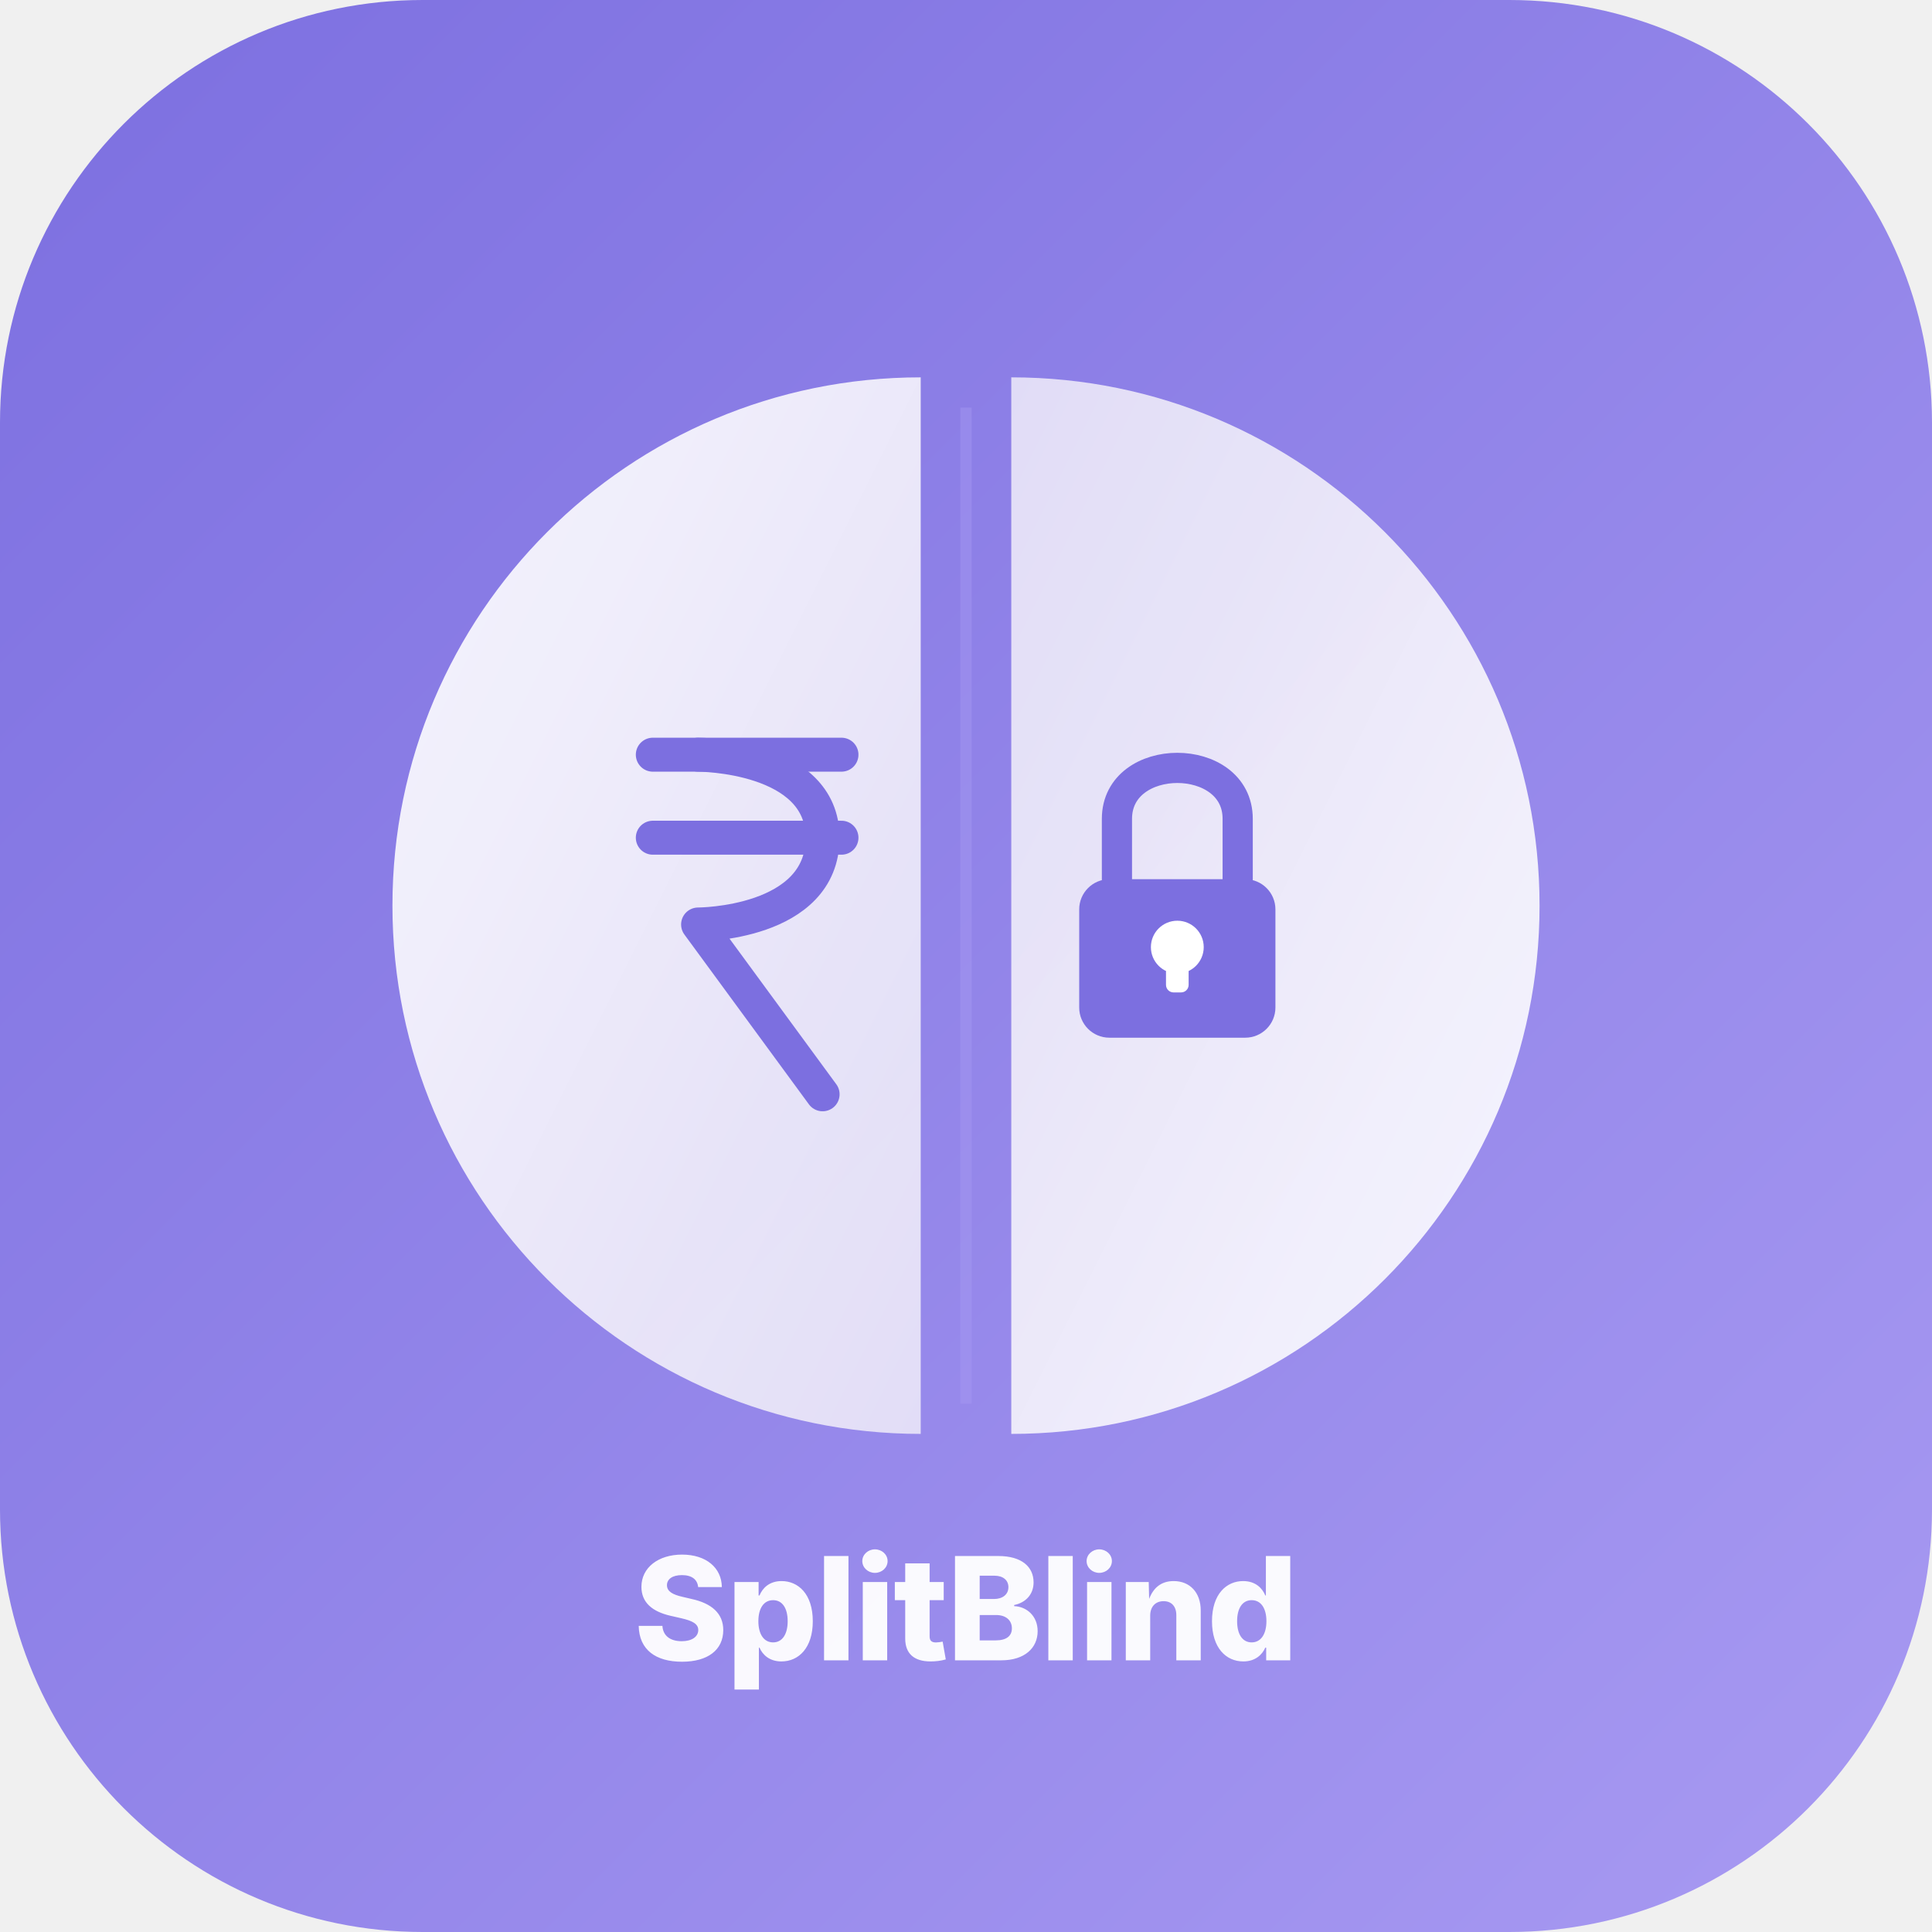
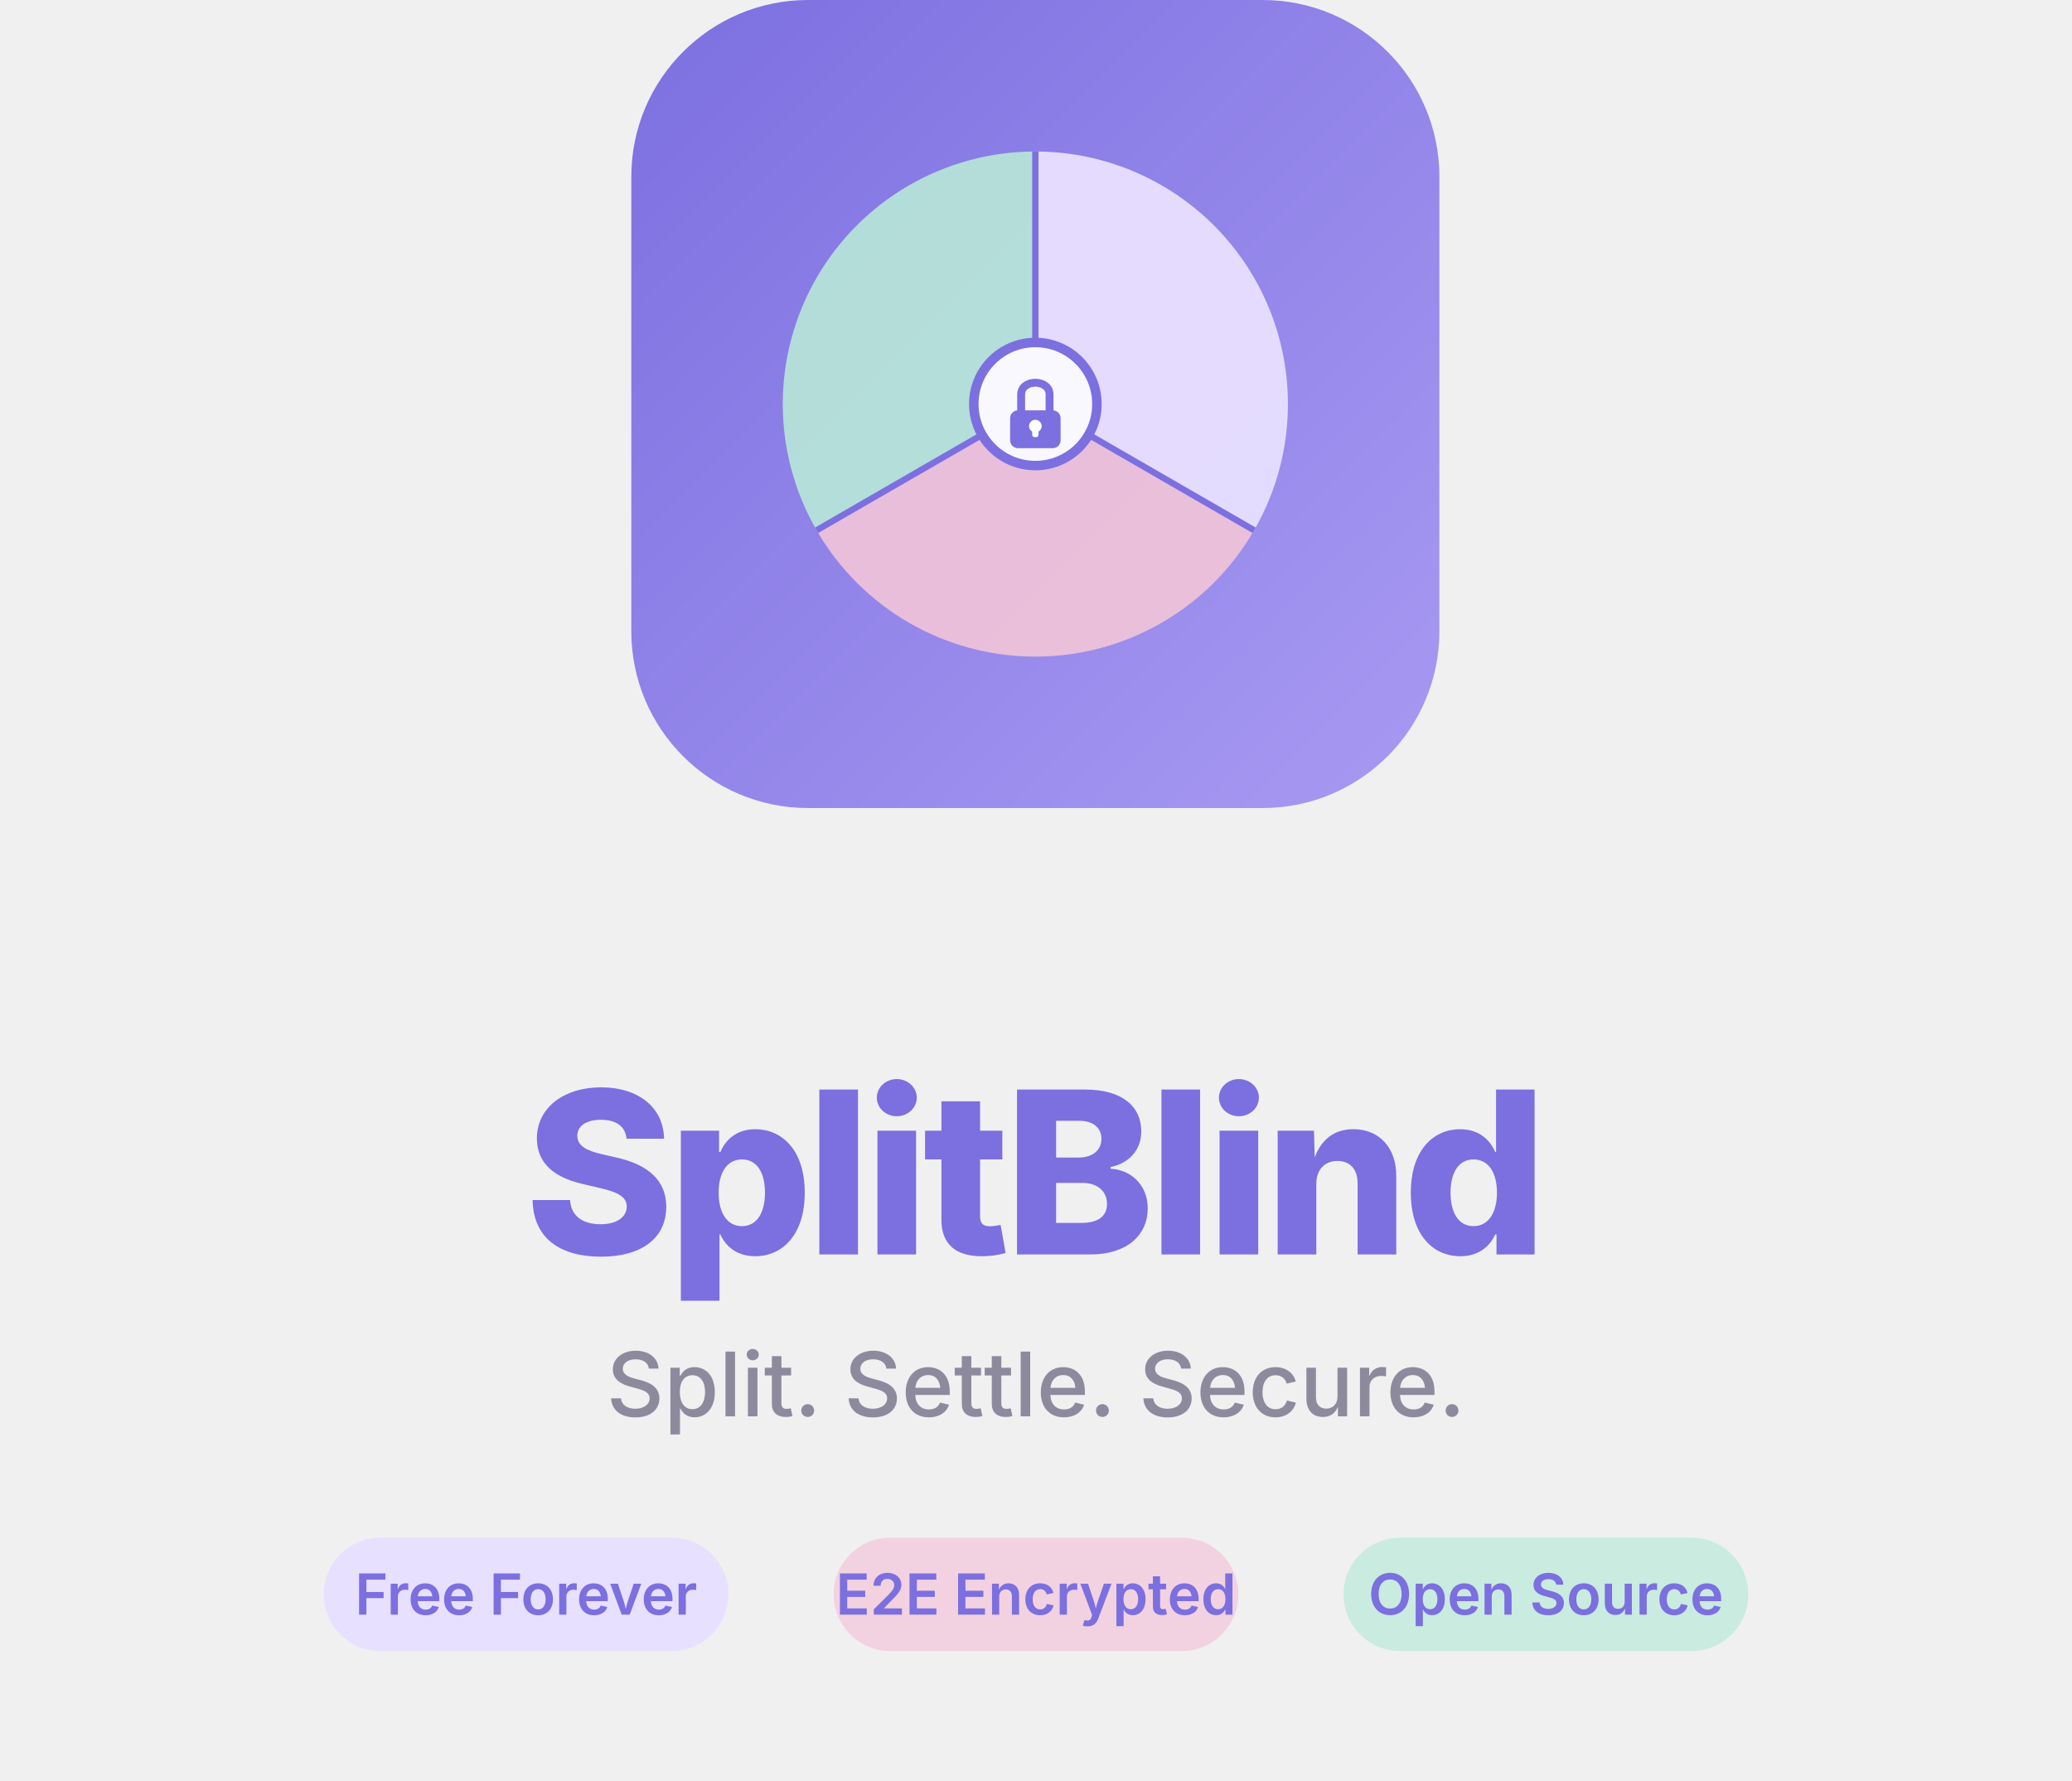
- <svg xmlns="http://www.w3.org/2000/svg" viewBox="0 0 512 512">
+ <svg xmlns="http://www.w3.org/2000/svg" viewBox="0 0 512 440">
  <defs>
    <linearGradient id="bg" x1="0" y1="0" x2="1" y2="1">
      <stop offset="0%" stop-color="#7C6FE0" />
      <stop offset="100%" stop-color="#A89AF2" />
    </linearGradient>
-     <linearGradient id="coinLeft" x1="0" y1="0" x2="1" y2="1">
-       <stop offset="0%" stop-color="#FFFFFF" />
-       <stop offset="100%" stop-color="#E8E4F8" />
-     </linearGradient>
-     <linearGradient id="coinRight" x1="0" y1="0" x2="1" y2="1">
-       <stop offset="0%" stop-color="#E8E4F8" />
-       <stop offset="100%" stop-color="#FFFFFF" />
-     </linearGradient>
  </defs>
-   <rect width="512" height="512" rx="112" fill="url(#bg)" />
-   <g transform="translate(-12, 0)">
-     <path d="M256 100 A140 140 0 0 0 256 380 L256 100 Z" fill="url(#coinLeft)" opacity="0.92" />
-     <g transform="translate(185, 200)">
-       <line x1="0" y1="0" x2="50" y2="0" stroke="#7C6FE0" stroke-width="9" stroke-linecap="round" />
-       <line x1="0" y1="22" x2="50" y2="22" stroke="#7C6FE0" stroke-width="9" stroke-linecap="round" />
-       <path d="M12 0 C12 0 45 0 45 22 C45 45 12 45 12 45 L45 90" fill="none" stroke="#7C6FE0" stroke-width="9" stroke-linecap="round" stroke-linejoin="round" />
-     </g>
+   <g transform="translate(156, 0) scale(0.39)">
+     <rect width="512" height="512" rx="112" fill="url(#bg)" />
+     <path d="M256 256 L256 96 A160 160 0 0 1 394.6 336 Z" fill="#E8E0FF" opacity="0.95" />
+     <path d="M256 256 L394.6 336 A160 160 0 0 1 117.4 336 Z" fill="#F2C4D8" opacity="0.9" />
+     <path d="M256 256 L117.4 336 A160 160 0 0 1 256 96 Z" fill="#B8E8D8" opacity="0.9" />
+     <line x1="256" y1="256" x2="256" y2="96" stroke="#7C6FE0" stroke-width="4" />
+     <line x1="256" y1="256" x2="394.6" y2="336" stroke="#7C6FE0" stroke-width="4" />
+     <line x1="256" y1="256" x2="117.4" y2="336" stroke="#7C6FE0" stroke-width="4" />
+     <circle cx="256" cy="256" r="42" fill="#7C6FE0" />
+     <circle cx="256" cy="256" r="36" fill="white" opacity="0.95" />
+     <rect x="240" y="260" width="32" height="24" rx="5" fill="#7C6FE0" />
+     <path d="M247 260 L247 250 C247 240 265 240 265 250 L265 260" fill="none" stroke="#7C6FE0" stroke-width="5" stroke-linecap="round" />
+     <circle cx="256" cy="270" r="4" fill="white" />
+     <rect x="254" y="270" width="4" height="7" rx="1.5" fill="white" />
  </g>
-   <g transform="translate(12, 0)">
-     <path d="M256 100 A140 140 0 0 1 256 380 L256 100 Z" fill="url(#coinRight)" opacity="0.92" />
-     <g transform="translate(274, 195)">
-       <rect x="0" y="38" width="52" height="42" rx="8" fill="#7C6FE0" />
-       <path d="M10 38 L10 22 C10 4 42 4 42 22 L42 38" fill="none" stroke="#7C6FE0" stroke-width="8" stroke-linecap="round" />
-       <circle cx="26" cy="56" r="7" fill="white" />
-       <rect x="23" y="56" width="6" height="12" rx="2" fill="white" />
-     </g>
+   <text x="256" y="310" font-family="system-ui,-apple-system,'Segoe UI',sans-serif" font-size="56" font-weight="800" fill="#7C6FE0" text-anchor="middle" letter-spacing="-1.5">SplitBlind</text>
+   <text x="256" y="350" font-family="system-ui,-apple-system,'Segoe UI',sans-serif" font-size="22" font-weight="500" fill="#8E8A9E" text-anchor="middle">Split. Settle. Secure.</text>
+   <g font-family="system-ui,-apple-system,sans-serif" font-size="14" font-weight="600">
+     <rect x="80" y="380" width="100" height="28" rx="14" fill="#E8E0FF" />
+     <text x="130" y="399" fill="#7C6FE0" text-anchor="middle">Free Forever</text>
+     <rect x="206" y="380" width="100" height="28" rx="14" fill="#F2C4D8" opacity="0.7" />
+     <text x="256" y="399" fill="#7C6FE0" text-anchor="middle">E2E Encrypted</text>
+     <rect x="332" y="380" width="100" height="28" rx="14" fill="#B8E8D8" opacity="0.7" />
+     <text x="382" y="399" fill="#7C6FE0" text-anchor="middle">Open Source</text>
  </g>
-   <line x1="256" y1="108" x2="256" y2="372" stroke="#A89AF2" stroke-width="3" opacity="0.4" />
-   <text x="256" y="440" font-family="system-ui,-apple-system,sans-serif" font-size="38" font-weight="800" fill="white" text-anchor="middle" letter-spacing="-0.5" opacity="0.95">SplitBlind</text>
</svg>
